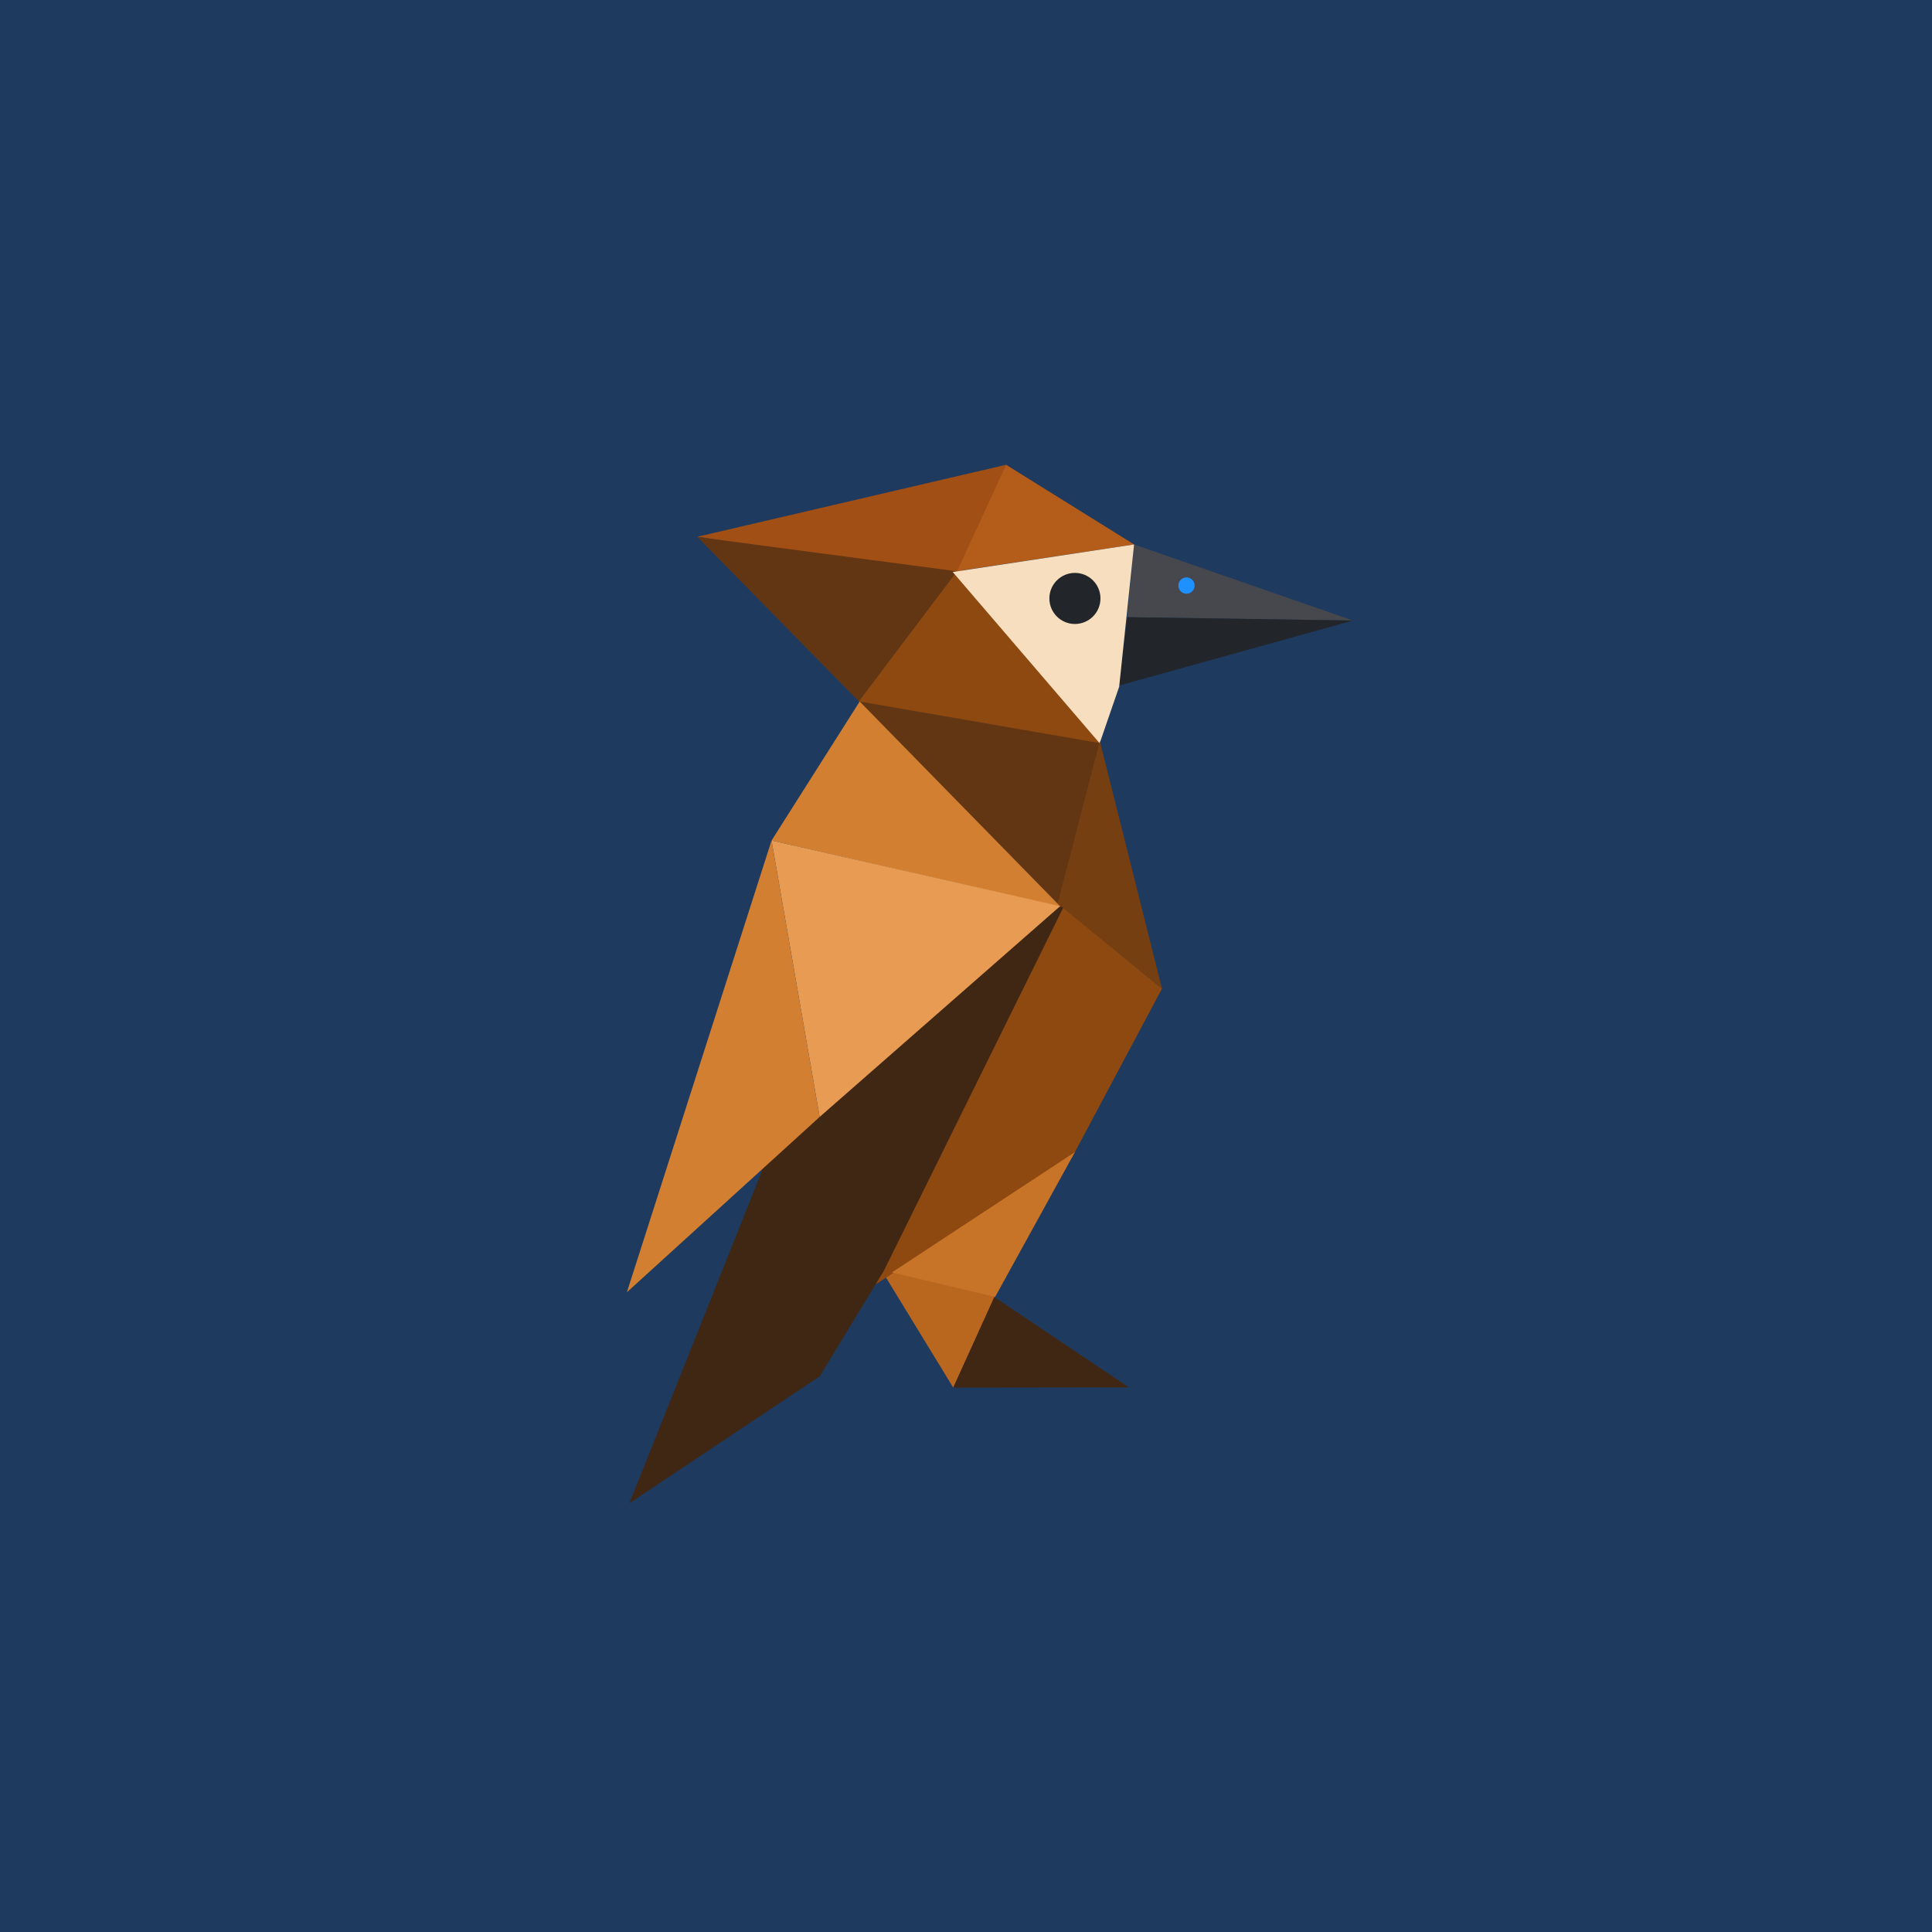
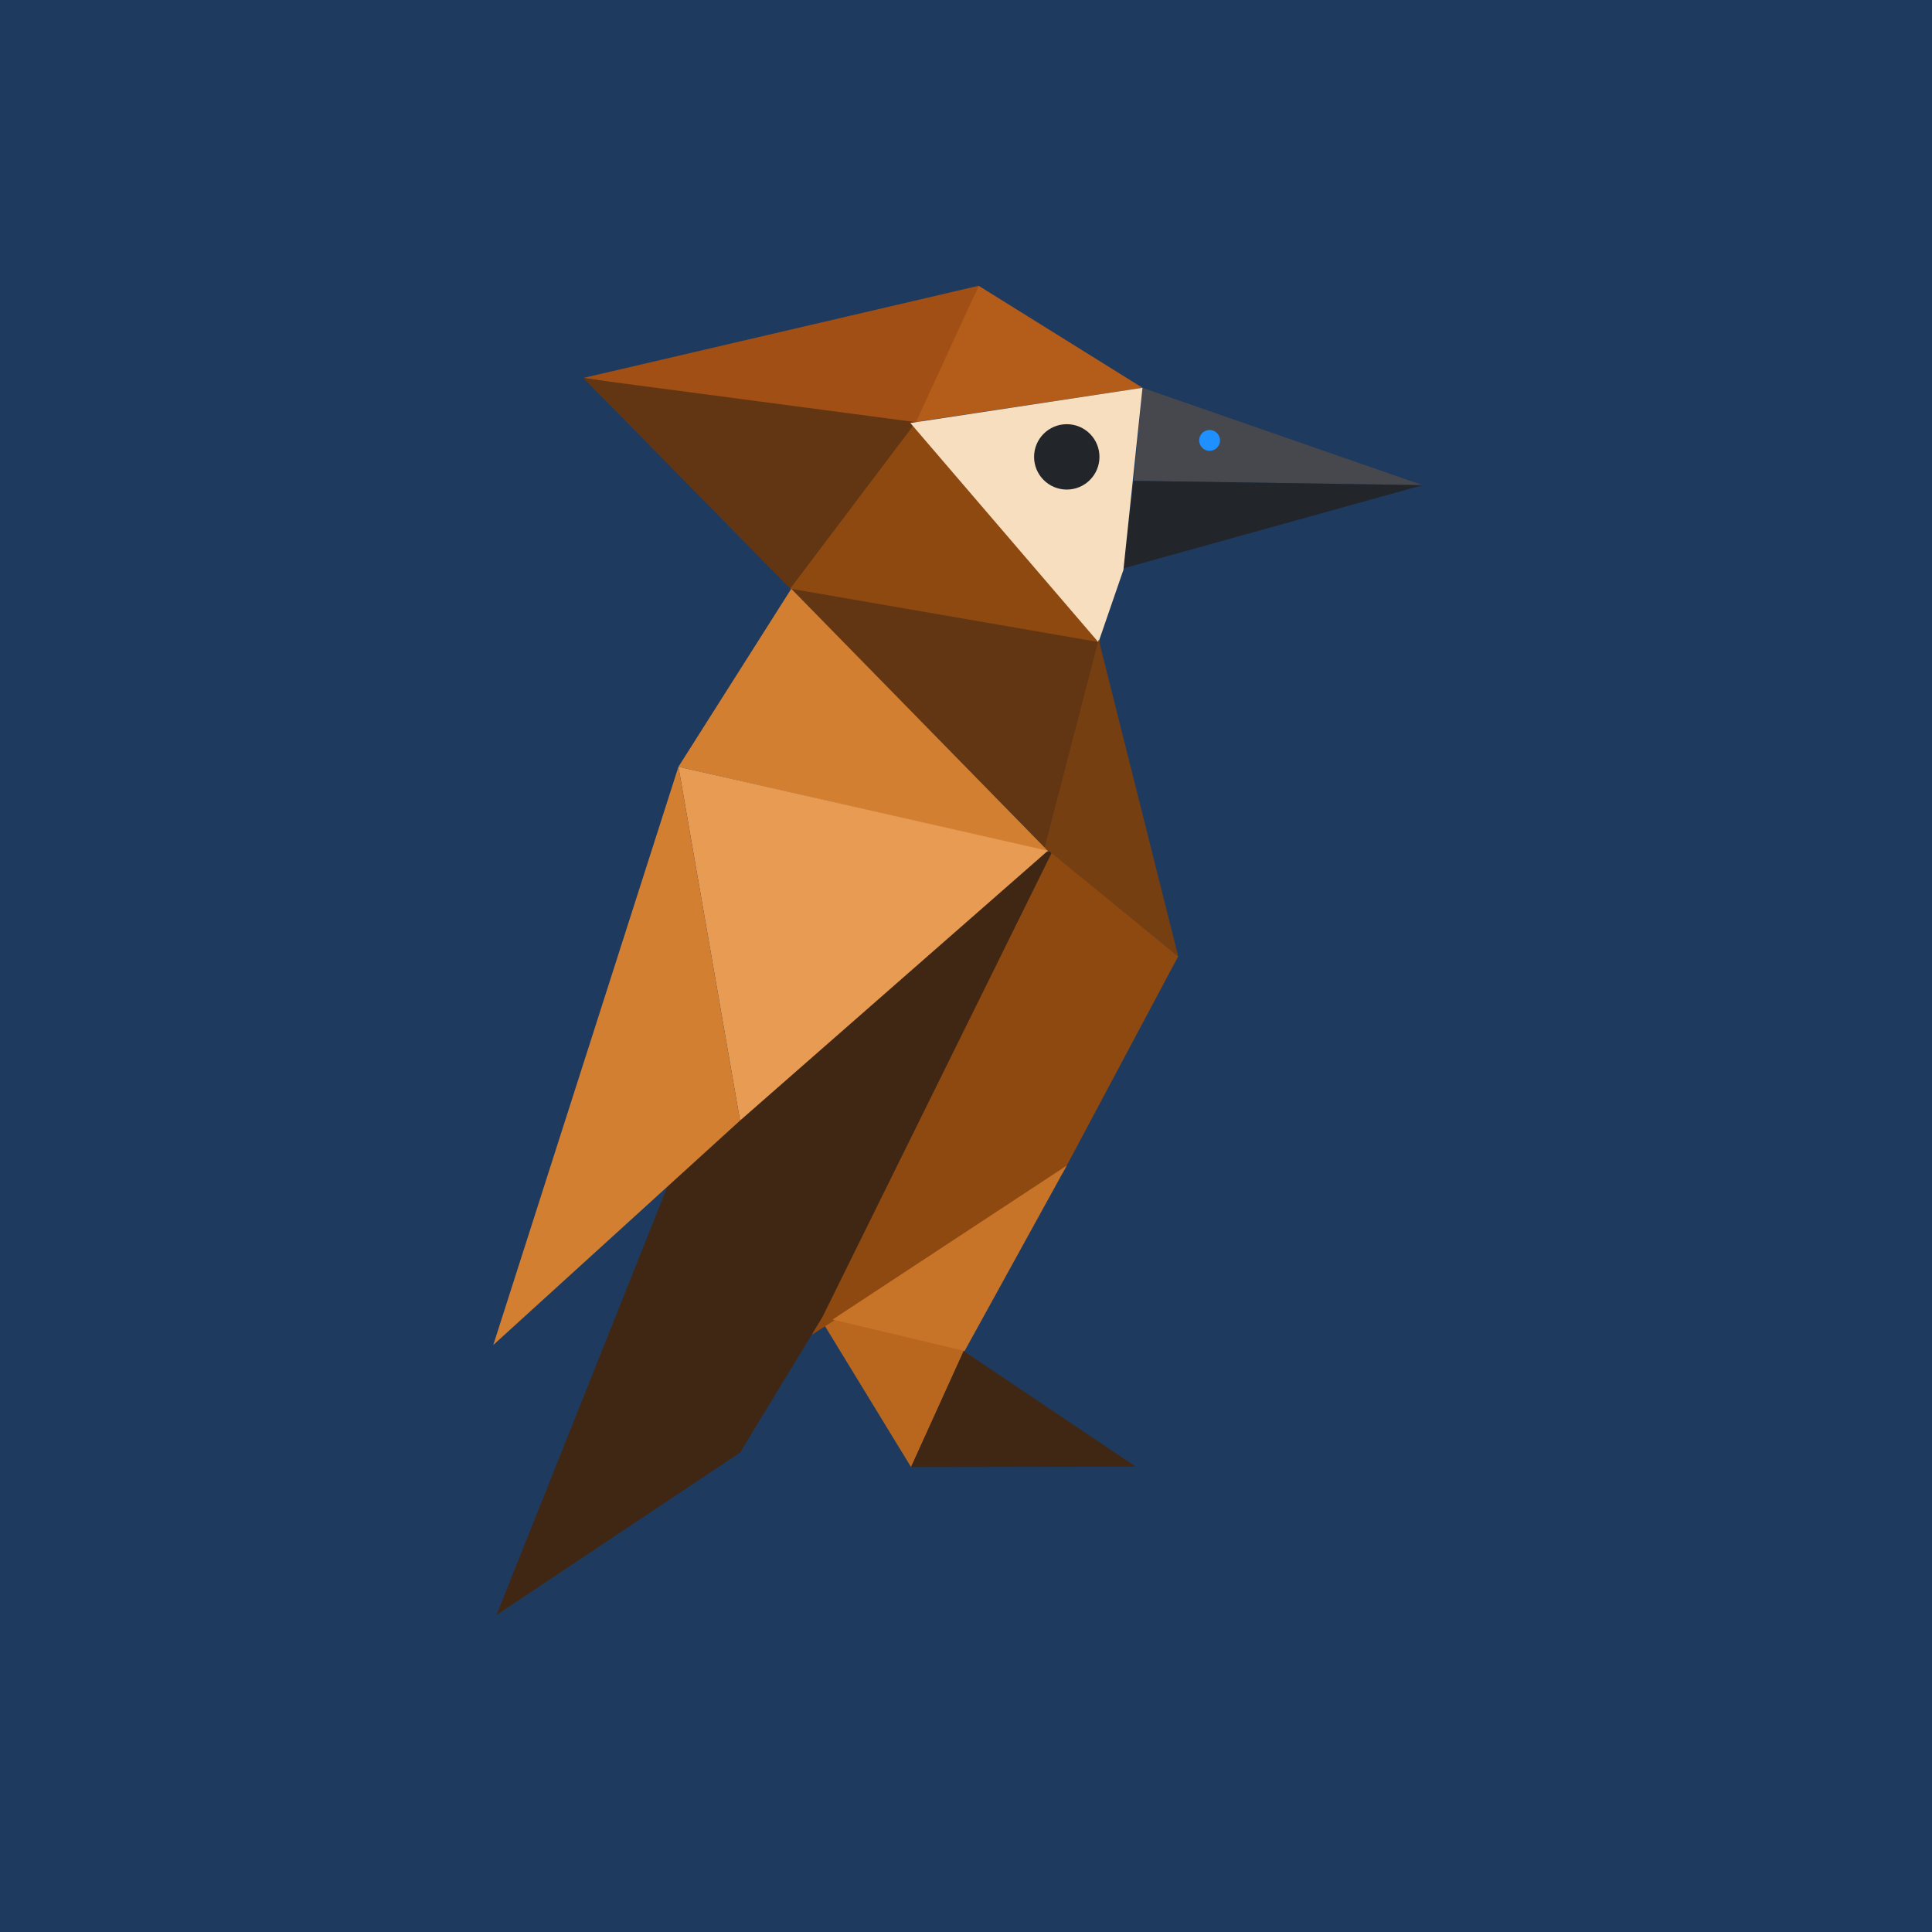
- <svg xmlns="http://www.w3.org/2000/svg" width="128" height="128" viewBox="0 0 32 32" xml:space="preserve">
-   <rect width="32" height="32" fill="#1e3a5f" />
-   <g transform="translate(4 4)">
-     <path fill="#b9661f" d="m10.501 16.875 1.288 2.109.687-1.507z" />
-     <path fill="#8e4911" d="m13.536 10.969 1.71 1.406-1.496 2.808-3.249 2.092z" />
-     <path fill="#402714" d="m13.719 10.813-3.078 6.232-1.065 1.752-3.152 2.102 2.291-5.742z" />
-     <path fill="#a14f14" d="m7.551 4.89 5.113-1.192-.777 1.865z" />
-     <path fill="#633613" d="m7.551 4.894 6.019 6.127.664-2.725z" />
-     <path fill="#b45c19" d="m14.784 5.018-2.12-1.32-.81 1.761z" />
-     <path fill="#633613" d="m11.854 5.463-1.526 2.088-2.777-2.657z" />
-     <path fill="#46484d" d="m18.409 6.278-3.739-.056.114-1.204z" />
-     <path fill="#222529" d="m14.67 6.222-.139 1.134 3.878-1.078z" />
-     <path fill="#8e4911" d="m11.854 5.459 2.38 2.852-4.008-.694z" />
-     <path fill="#f7debe" d="m11.78 5.474 2.434 2.837.323-.937.247-2.356z" />
-     <circle fill="#222529" cx="13.804" cy="5.912" r=".423" />
-     <path fill="#763f12" d="m14.217 8.276 1.029 4.099-1.728-1.408z" />
-     <path fill="#d37f31" d="m10.239 7.619 3.331 3.402-4.791-1.099z" />
-     <path fill="#e79b53" d="m8.779 9.922 4.78 1.087L9.576 14.5z" />
-     <path fill="#d37f31" d="m8.779 9.922-2.396 7.482L9.576 14.5z" />
-     <path fill="#c77328" d="m10.773 17.075 1.709.407 1.322-2.4z" />
-     <path fill="#402714" d="m12.469 17.482 2.229 1.497-2.909.005z" />
-     <circle fill="#1e90ff" cx="15.652" cy="5.699" r=".135" />
-   </g>
+ <svg xmlns="http://www.w3.org/2000/svg" width="128" height="128" viewBox="0 0 25 25" xml:space="preserve">
+   <rect width="25" height="25" fill="#1e3a5f" />
+   <path fill="#b9661f" d="m10.501 16.875 1.288 2.109.687-1.507z" />
+   <path fill="#8e4911" d="m13.536 10.969 1.71 1.406-1.496 2.808-3.249 2.092z" />
+   <path fill="#402714" d="m13.719 10.813-3.078 6.232-1.065 1.752-3.152 2.102 2.291-5.742z" />
+   <path fill="#a14f14" d="m7.551 4.89 5.113-1.192-.777 1.865z" />
+   <path fill="#633613" d="m7.551 4.894 6.019 6.127.664-2.725z" />
+   <path fill="#b45c19" d="m14.784 5.018-2.12-1.32-.81 1.761z" />
+   <path fill="#633613" d="m11.854 5.463-1.526 2.088-2.777-2.657z" />
+   <path fill="#46484d" d="m18.409 6.278-3.739-.056.114-1.204z" />
+   <path fill="#222529" d="m14.67 6.222-.139 1.134 3.878-1.078z" />
+   <path fill="#8e4911" d="m11.854 5.459 2.38 2.852-4.008-.694z" />
+   <path fill="#f7debe" d="m11.78 5.474 2.434 2.837.323-.937.247-2.356z" />
+   <circle fill="#222529" cx="13.804" cy="5.912" r=".423" />
+   <path fill="#763f12" d="m14.217 8.276 1.029 4.099-1.728-1.408z" />
+   <path fill="#d37f31" d="m10.239 7.619 3.331 3.402-4.791-1.099z" />
+   <path fill="#e79b53" d="m8.779 9.922 4.78 1.087L9.576 14.5z" />
+   <path fill="#d37f31" d="m8.779 9.922-2.396 7.482L9.576 14.5z" />
+   <path fill="#c77328" d="m10.773 17.075 1.709.407 1.322-2.4z" />
+   <path fill="#402714" d="m12.469 17.482 2.229 1.497-2.909.005z" />
+   <circle fill="#1e90ff" cx="15.652" cy="5.699" r=".135" />
</svg>
